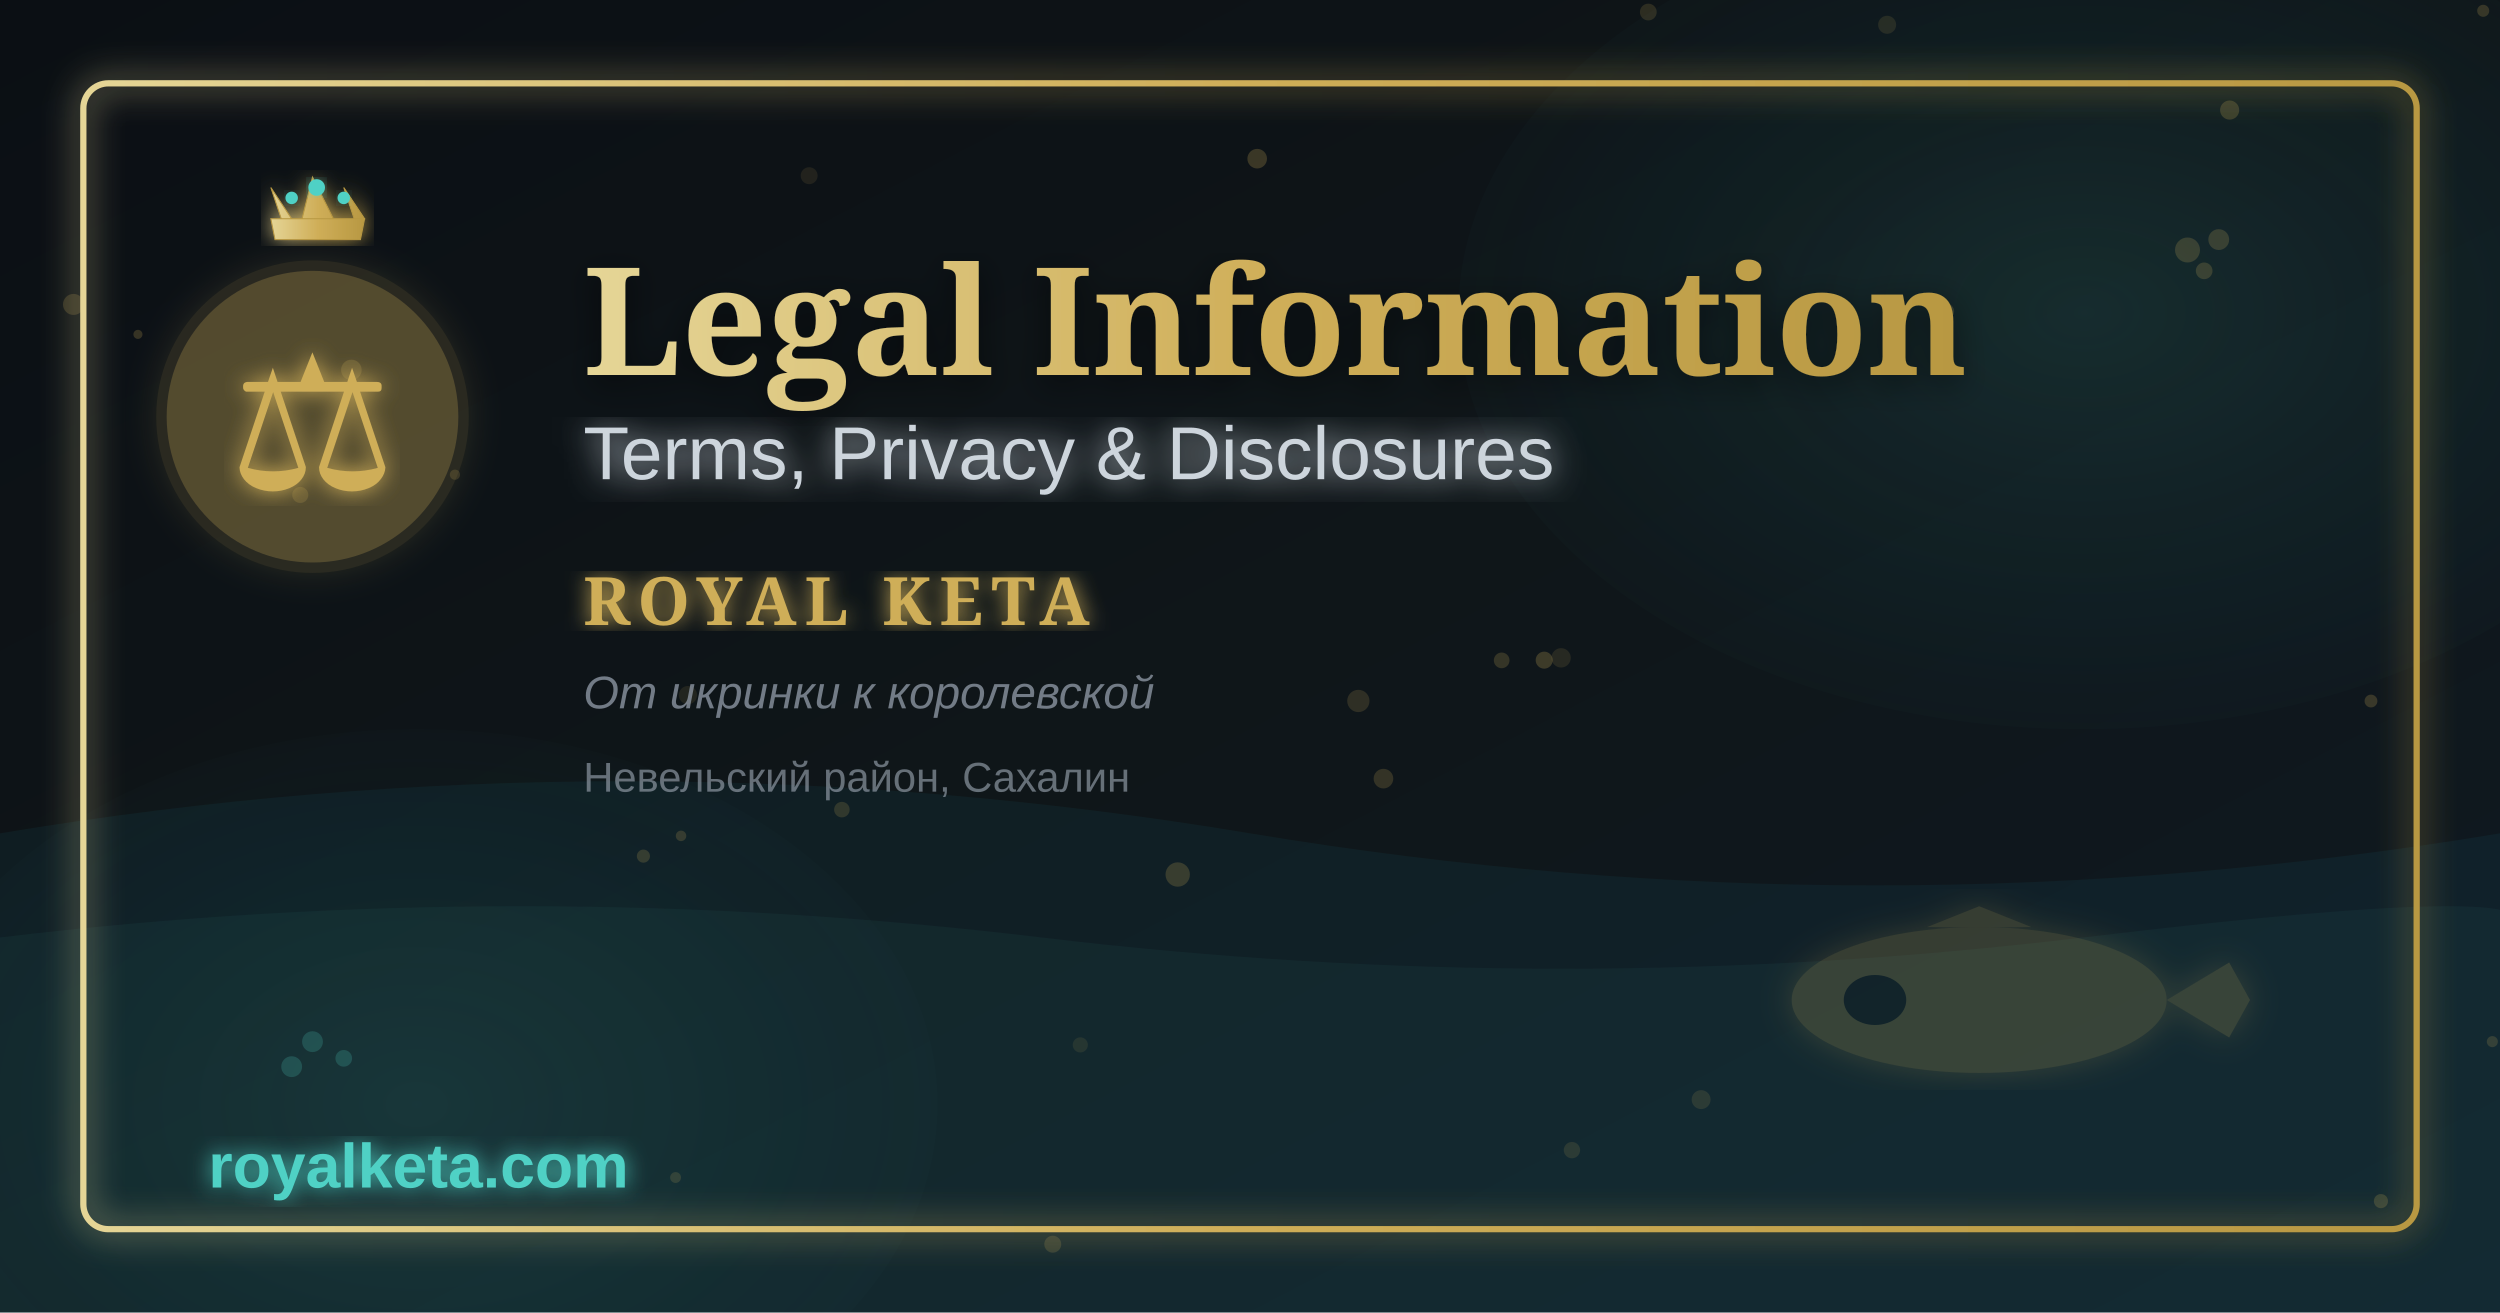
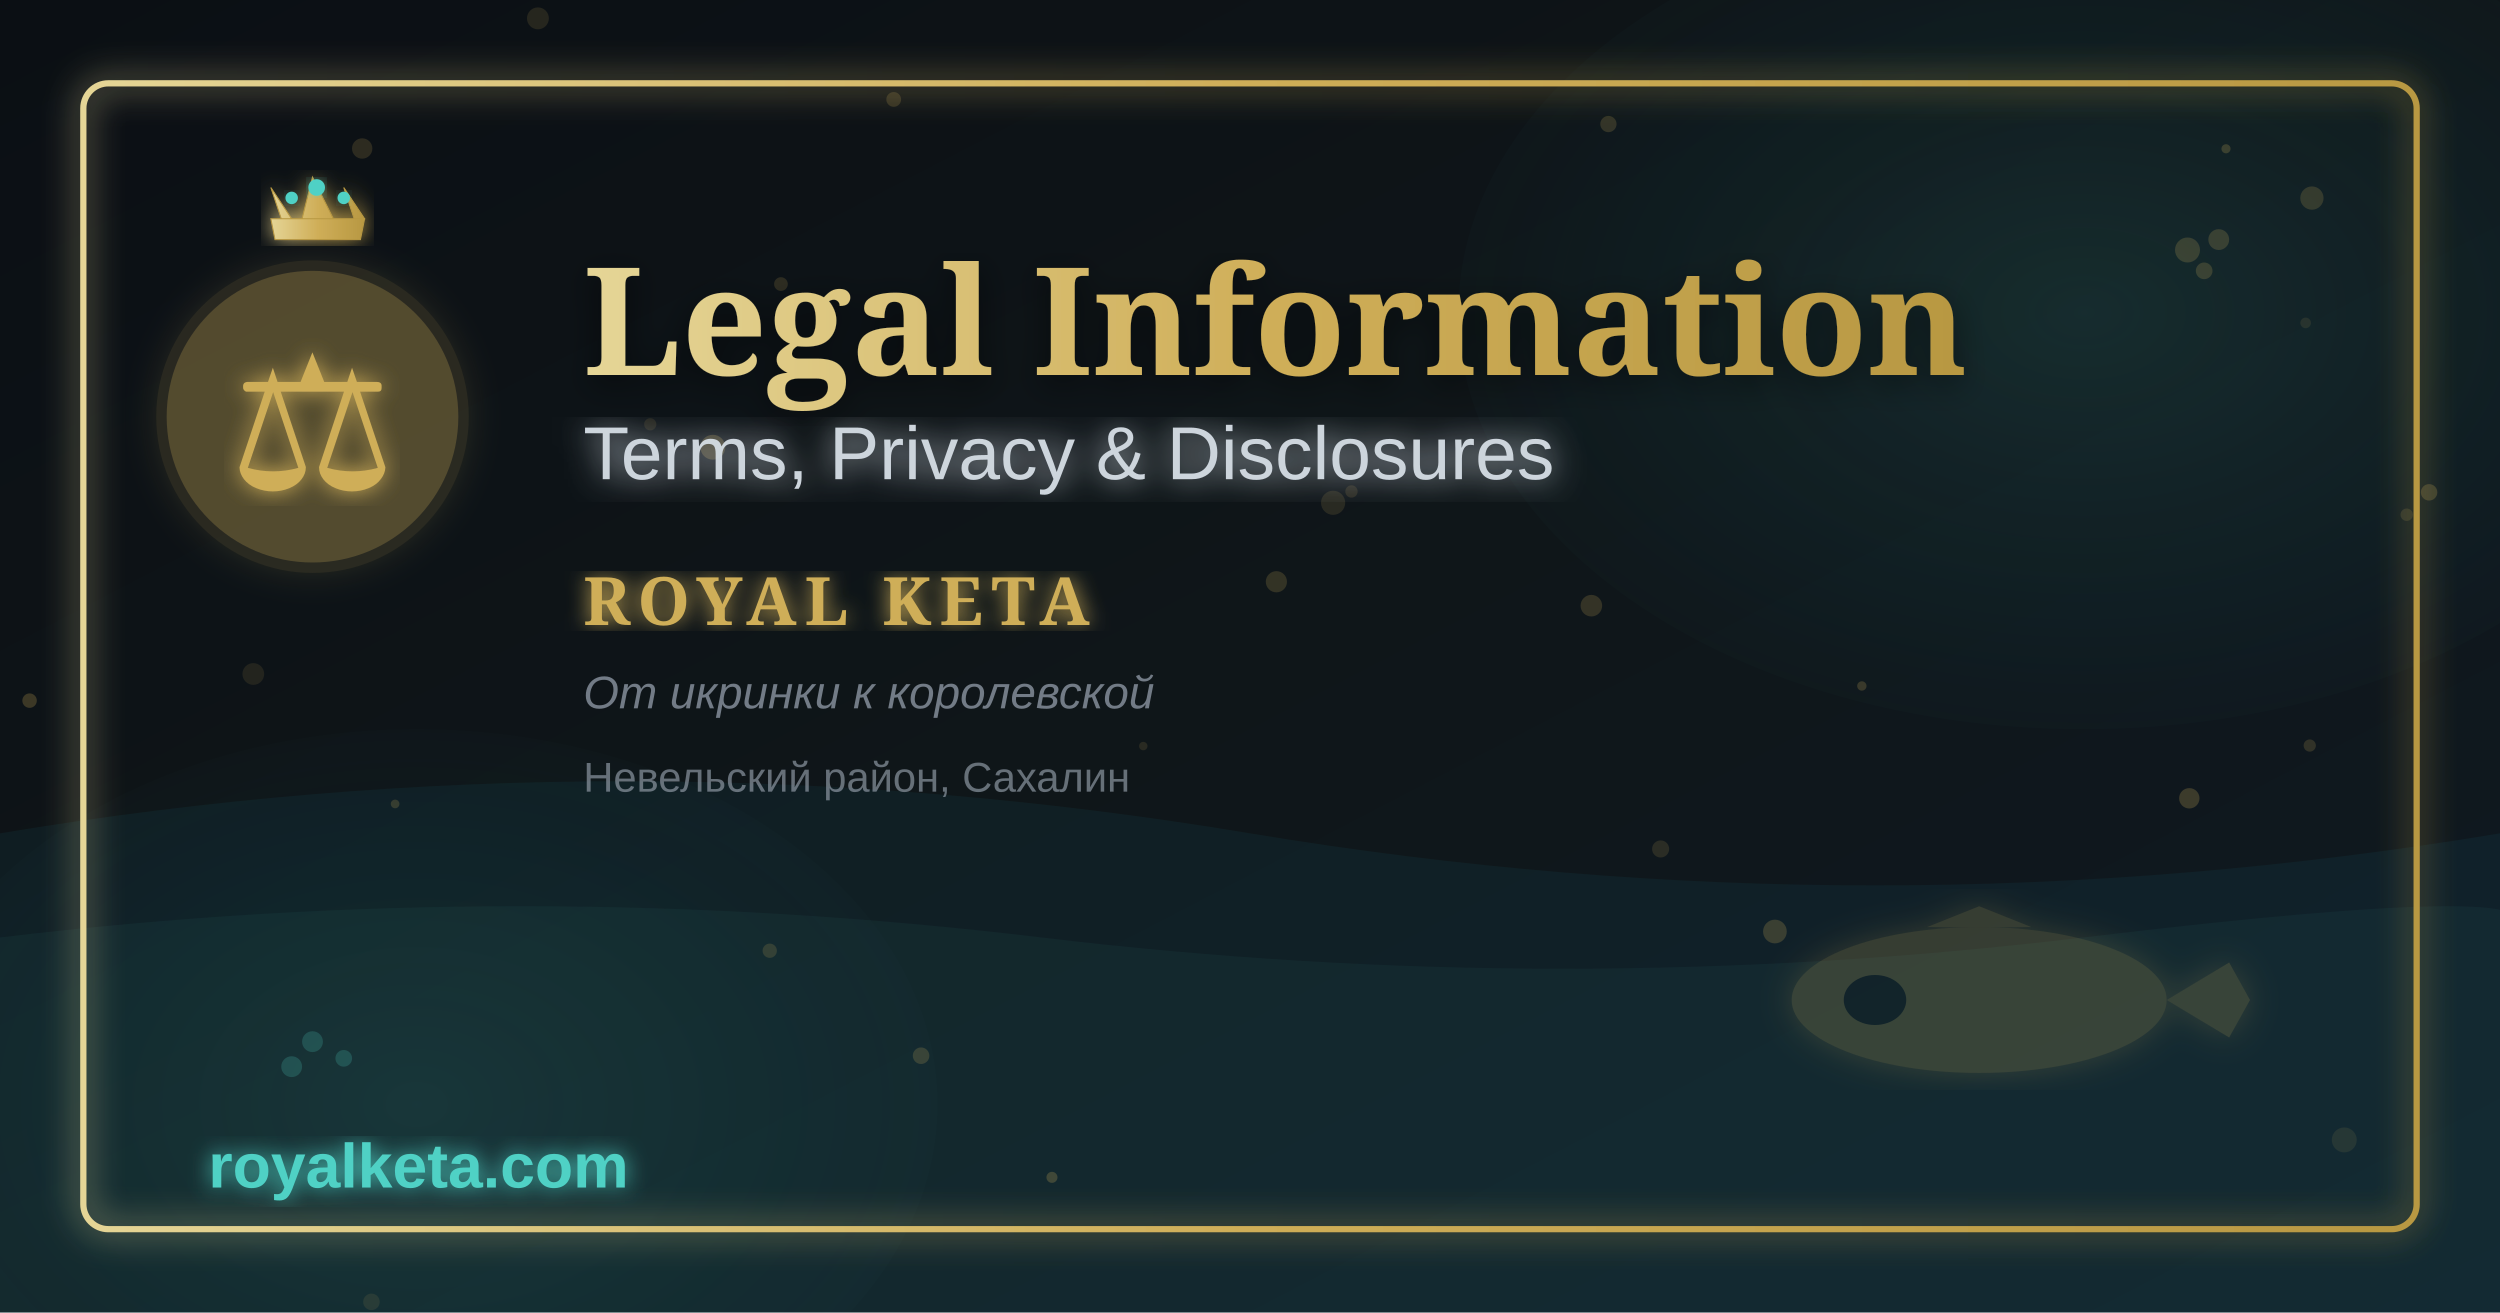
<svg xmlns="http://www.w3.org/2000/svg" width="1200" height="630">
  <defs>
    <linearGradient id="bgGradient" x1="0%" y1="0%" x2="100%" y2="100%">
      <stop offset="0%" style="stop-color:#0B0F14;stop-opacity:1" />
      <stop offset="50%" style="stop-color:#0F1619;stop-opacity:1" />
      <stop offset="100%" style="stop-color:#0F1922;stop-opacity:1" />
    </linearGradient>
    <linearGradient id="goldGradient" x1="0%" y1="0%" x2="100%" y2="0%">
      <stop offset="0%" style="stop-color:#E5D596;stop-opacity:1" />
      <stop offset="50%" style="stop-color:#CFAE58;stop-opacity:1" />
      <stop offset="100%" style="stop-color:#B89842;stop-opacity:1" />
    </linearGradient>
    <radialGradient id="oceanGradient" cx="50%" cy="50%" r="50%">
      <stop offset="0%" style="stop-color:#4FD1C5;stop-opacity:0.3" />
      <stop offset="100%" style="stop-color:#1E90A0;stop-opacity:0.05" />
    </radialGradient>
    <filter id="glow">
      <feGaussianBlur stdDeviation="5" result="coloredBlur" />
      <feMerge>
        <feMergeNode in="coloredBlur" />
        <feMergeNode in="SourceGraphic" />
      </feMerge>
    </filter>
    <filter id="softGlow">
      <feGaussianBlur stdDeviation="8" result="coloredBlur" />
      <feMerge>
        <feMergeNode in="coloredBlur" />
        <feMergeNode in="SourceGraphic" />
      </feMerge>
    </filter>
    <filter id="shadow">
      <feDropShadow dx="0" dy="4" stdDeviation="8" flood-color="#000000" flood-opacity="0.5" />
    </filter>
  </defs>
  <rect width="1200" height="630" fill="url(#bgGradient)" />
  <ellipse cx="1000" cy="150" rx="300" ry="200" fill="url(#oceanGradient)" opacity="0.4" />
  <ellipse cx="200" cy="530" rx="250" ry="180" fill="url(#oceanGradient)" opacity="0.3" />
  <path d="M 0 400 Q 300 350 600 400 T 1200 400 L 1200 630 L 0 630 Z" fill="#1E90A0" opacity="0.08" />
  <path d="M 0 450 Q 250 420 500 450 T 1000 450 T 1200 450 L 1200 630 L 0 630 Z" fill="#4FD1C5" opacity="0.05" />
-   <circle cx="565.297" cy="419.766" r="5.847" fill="#CFAE58" opacity="0.208" />
-   <circle cx="308.838" cy="410.938" r="3.152" fill="#CFAE58" opacity="0.19" />
-   <circle cx="388.391" cy="84.335" r="4.067" fill="#CFAE58" opacity="0.107" />
-   <circle cx="218.367" cy="227.849" r="2.449" fill="#CFAE58" opacity="0.174" />
-   <circle cx="404.105" cy="388.625" r="3.73" fill="#CFAE58" opacity="0.172" />
-   <circle cx="144.123" cy="237.568" r="3.857" fill="#CFAE58" opacity="0.183" />
-   <circle cx="741.211" cy="316.872" r="4.086" fill="#CFAE58" opacity="0.245" />
-   <circle cx="518.548" cy="501.553" r="3.632" fill="#CFAE58" opacity="0.103" />
-   <circle cx="749.325" cy="315.765" r="4.644" fill="#CFAE58" opacity="0.127" />
-   <circle cx="330.21" cy="333.654" r="4.393" fill="#CFAE58" opacity="0.104" />
-   <circle cx="720.799" cy="316.982" r="3.766" fill="#CFAE58" opacity="0.202" />
-   <circle cx="1142.844" cy="576.532" r="3.394" fill="#CFAE58" opacity="0.201" />
-   <circle cx="652.012" cy="336.46" r="5.345" fill="#CFAE58" opacity="0.17" />
-   <circle cx="505.334" cy="597.222" r="4.067" fill="#CFAE58" opacity="0.173" />
-   <circle cx="754.532" cy="552.061" r="3.928" fill="#CFAE58" opacity="0.129" />
-   <circle cx="603.452" cy="76.168" r="4.704" fill="#CFAE58" opacity="0.234" />
-   <circle cx="66.209" cy="160.502" r="2.177" fill="#CFAE58" opacity="0.216" />
-   <circle cx="324.281" cy="565.209" r="2.611" fill="#CFAE58" opacity="0.164" />
-   <circle cx="168.662" cy="177.569" r="4.929" fill="#CFAE58" opacity="0.202" />
-   <circle cx="1138.074" cy="336.502" r="3.078" fill="#CFAE58" opacity="0.215" />
-   <circle cx="35.289" cy="146.128" r="5.056" fill="#CFAE58" opacity="0.189" />
-   <circle cx="326.899" cy="401.214" r="2.514" fill="#CFAE58" opacity="0.193" />
-   <circle cx="934.212" cy="149.474" r="3.777" fill="#CFAE58" opacity="0.219" />
-   <circle cx="664.057" cy="373.746" r="4.711" fill="#CFAE58" opacity="0.195" />
-   <circle cx="791.19" cy="5.782" r="4.025" fill="#CFAE58" opacity="0.164" />
-   <circle cx="1191.941" cy="5.185" r="2.89" fill="#CFAE58" opacity="0.207" />
-   <circle cx="1196.326" cy="499.978" r="2.66" fill="#CFAE58" opacity="0.176" />
-   <circle cx="905.821" cy="11.898" r="4.326" fill="#CFAE58" opacity="0.125" />
-   <circle cx="1070.23" cy="52.832" r="4.584" fill="#CFAE58" opacity="0.219" />
-   <circle cx="816.539" cy="527.814" r="4.535" fill="#CFAE58" opacity="0.138" />
+   <circle cx="648.708" cy="235.911" r="2.96" fill="#CFAE58" opacity="0.135" />
+   <circle cx="189.654" cy="385.894" r="2.079" fill="#CFAE58" opacity="0.197" />
+   <circle cx="173.847" cy="71.278" r="4.886" fill="#CFAE58" opacity="0.171" />
+   <circle cx="1050.866" cy="383.181" r="4.894" fill="#CFAE58" opacity="0.236" />
+   <circle cx="893.688" cy="329.267" r="2.246" fill="#CFAE58" opacity="0.214" />
+   <circle cx="1165.964" cy="236.319" r="3.951" fill="#CFAE58" opacity="0.227" />
+   <circle cx="1068.48" cy="71.412" r="2.185" fill="#CFAE58" opacity="0.22" />
+   <circle cx="258.202" cy="8.811" r="5.255" fill="#CFAE58" opacity="0.136" />
+   <circle cx="178.29" cy="624.896" r="3.968" fill="#CFAE58" opacity="0.108" />
+   <circle cx="504.947" cy="565.13" r="2.651" fill="#CFAE58" opacity="0.236" />
+   <circle cx="797.101" cy="407.499" r="4.103" fill="#CFAE58" opacity="0.147" />
+   <circle cx="428.981" cy="47.725" r="3.546" fill="#CFAE58" opacity="0.186" />
+   <circle cx="312.11" cy="203.673" r="2.934" fill="#CFAE58" opacity="0.112" />
+   <circle cx="639.894" cy="241.335" r="5.8" fill="#CFAE58" opacity="0.138" />
+   <circle cx="1106.709" cy="154.995" r="2.548" fill="#CFAE58" opacity="0.111" />
+   <circle cx="14.197" cy="336.304" r="3.471" fill="#CFAE58" opacity="0.246" />
+   <circle cx="342.17" cy="214.671" r="5.973" fill="#CFAE58" opacity="0.232" />
+   <circle cx="851.959" cy="447.13" r="5.695" fill="#CFAE58" opacity="0.217" />
+   <circle cx="548.776" cy="358.121" r="2.022" fill="#CFAE58" opacity="0.133" />
+   <circle cx="1109.719" cy="95.071" r="5.589" fill="#CFAE58" opacity="0.184" />
+   <circle cx="612.666" cy="279.241" r="5.086" fill="#CFAE58" opacity="0.188" />
+   <circle cx="121.583" cy="323.512" r="5.222" fill="#CFAE58" opacity="0.112" />
+   <circle cx="1155.223" cy="247.071" r="2.989" fill="#CFAE58" opacity="0.151" />
+   <circle cx="374.853" cy="136.355" r="3.289" fill="#CFAE58" opacity="0.169" />
+   <circle cx="763.856" cy="290.725" r="5.179" fill="#CFAE58" opacity="0.193" />
+   <circle cx="369.475" cy="456.351" r="3.434" fill="#CFAE58" opacity="0.17" />
+   <circle cx="1125.251" cy="547.16" r="5.989" fill="#CFAE58" opacity="0.104" />
+   <circle cx="442.118" cy="506.747" r="3.975" fill="#CFAE58" opacity="0.199" />
+   <circle cx="772.042" cy="59.545" r="3.9" fill="#CFAE58" opacity="0.19" />
+   <circle cx="1108.675" cy="357.856" r="2.931" fill="#CFAE58" opacity="0.182" />
  <rect x="40" y="40" width="1120" height="550" fill="none" stroke="url(#goldGradient)" stroke-width="3" rx="12" filter="url(#softGlow)" />
  <circle cx="150" cy="200" r="75" fill="#CFAE58" opacity="0.15" filter="url(#softGlow)" />
  <circle cx="150" cy="200" r="70" fill="#CFAE58" opacity="0.25" />
  <text x="150" y="235" font-size="90" text-anchor="middle" fill="#CFAE58" filter="url(#glow)">⚖️</text>
  <g transform="translate(100, 70)">
    <path d="M 30 20 L 40 35 L 35 35 Z M 50 15 L 60 35 L 45 35 Z M 65 20 L 75 35 L 70 35 Z M 30 35 L 75 35 L 73 45 L 32 45 Z" fill="url(#goldGradient)" filter="url(#glow)" stroke="#B89842" stroke-width="0.5" />
    <circle cx="40" cy="25" r="3" fill="#4FD1C5" filter="url(#glow)" />
    <circle cx="52" cy="20" r="4" fill="#4FD1C5" filter="url(#glow)" />
    <circle cx="65" cy="25" r="3" fill="#4FD1C5" filter="url(#glow)" />
  </g>
  <text x="280" y="180" font-family="Georgia, serif" font-size="72" font-weight="bold" fill="url(#goldGradient)" filter="url(#shadow)">Legal Information</text>
  <text x="280" y="230" font-family="Arial, sans-serif" font-size="36" fill="#D6DEE6" opacity="0.95" filter="url(#softGlow)">Terms, Privacy &amp; Disclosures</text>
  <text x="280" y="300" font-family="Georgia, serif" font-size="32" font-weight="bold" fill="#CFAE58" letter-spacing="4" filter="url(#glow)">ROYAL KETA</text>
  <text x="280" y="340" font-family="Arial, sans-serif" font-size="22" font-style="italic" fill="#8B95A1" opacity="0.8">От икринки к королевской</text>
  <text x="280" y="380" font-family="Arial, sans-serif" font-size="20" fill="#8B95A1" opacity="0.7">Невельский район, Сахалин</text>
  <text x="100" y="570" font-family="Arial, sans-serif" font-size="30" font-weight="bold" fill="#4FD1C5" filter="url(#glow)">royalketa.com</text>
  <g transform="translate(950, 480)" opacity="0.2" filter="url(#softGlow)">
    <ellipse cx="0" cy="0" rx="90" ry="35" fill="#CFAE58" />
    <path d="M 90 0 L 120 -18 L 130 0 L 120 18 Z" fill="#CFAE58" />
    <path d="M -25 -35 L 0 -45 L 25 -35 Z" fill="#CFAE58" />
    <ellipse cx="-50" cy="0" rx="15" ry="12" fill="#0B0F14" />
  </g>
  <g opacity="0.2">
    <circle cx="1050" cy="120" r="6" fill="#CFAE58" />
    <circle cx="1065" cy="115" r="5" fill="#CFAE58" />
    <circle cx="1058" cy="130" r="4" fill="#CFAE58" />
    <circle cx="150" cy="500" r="5" fill="#4FD1C5" />
    <circle cx="165" cy="508" r="4" fill="#4FD1C5" />
    <circle cx="140" cy="512" r="5" fill="#4FD1C5" />
  </g>
</svg>
